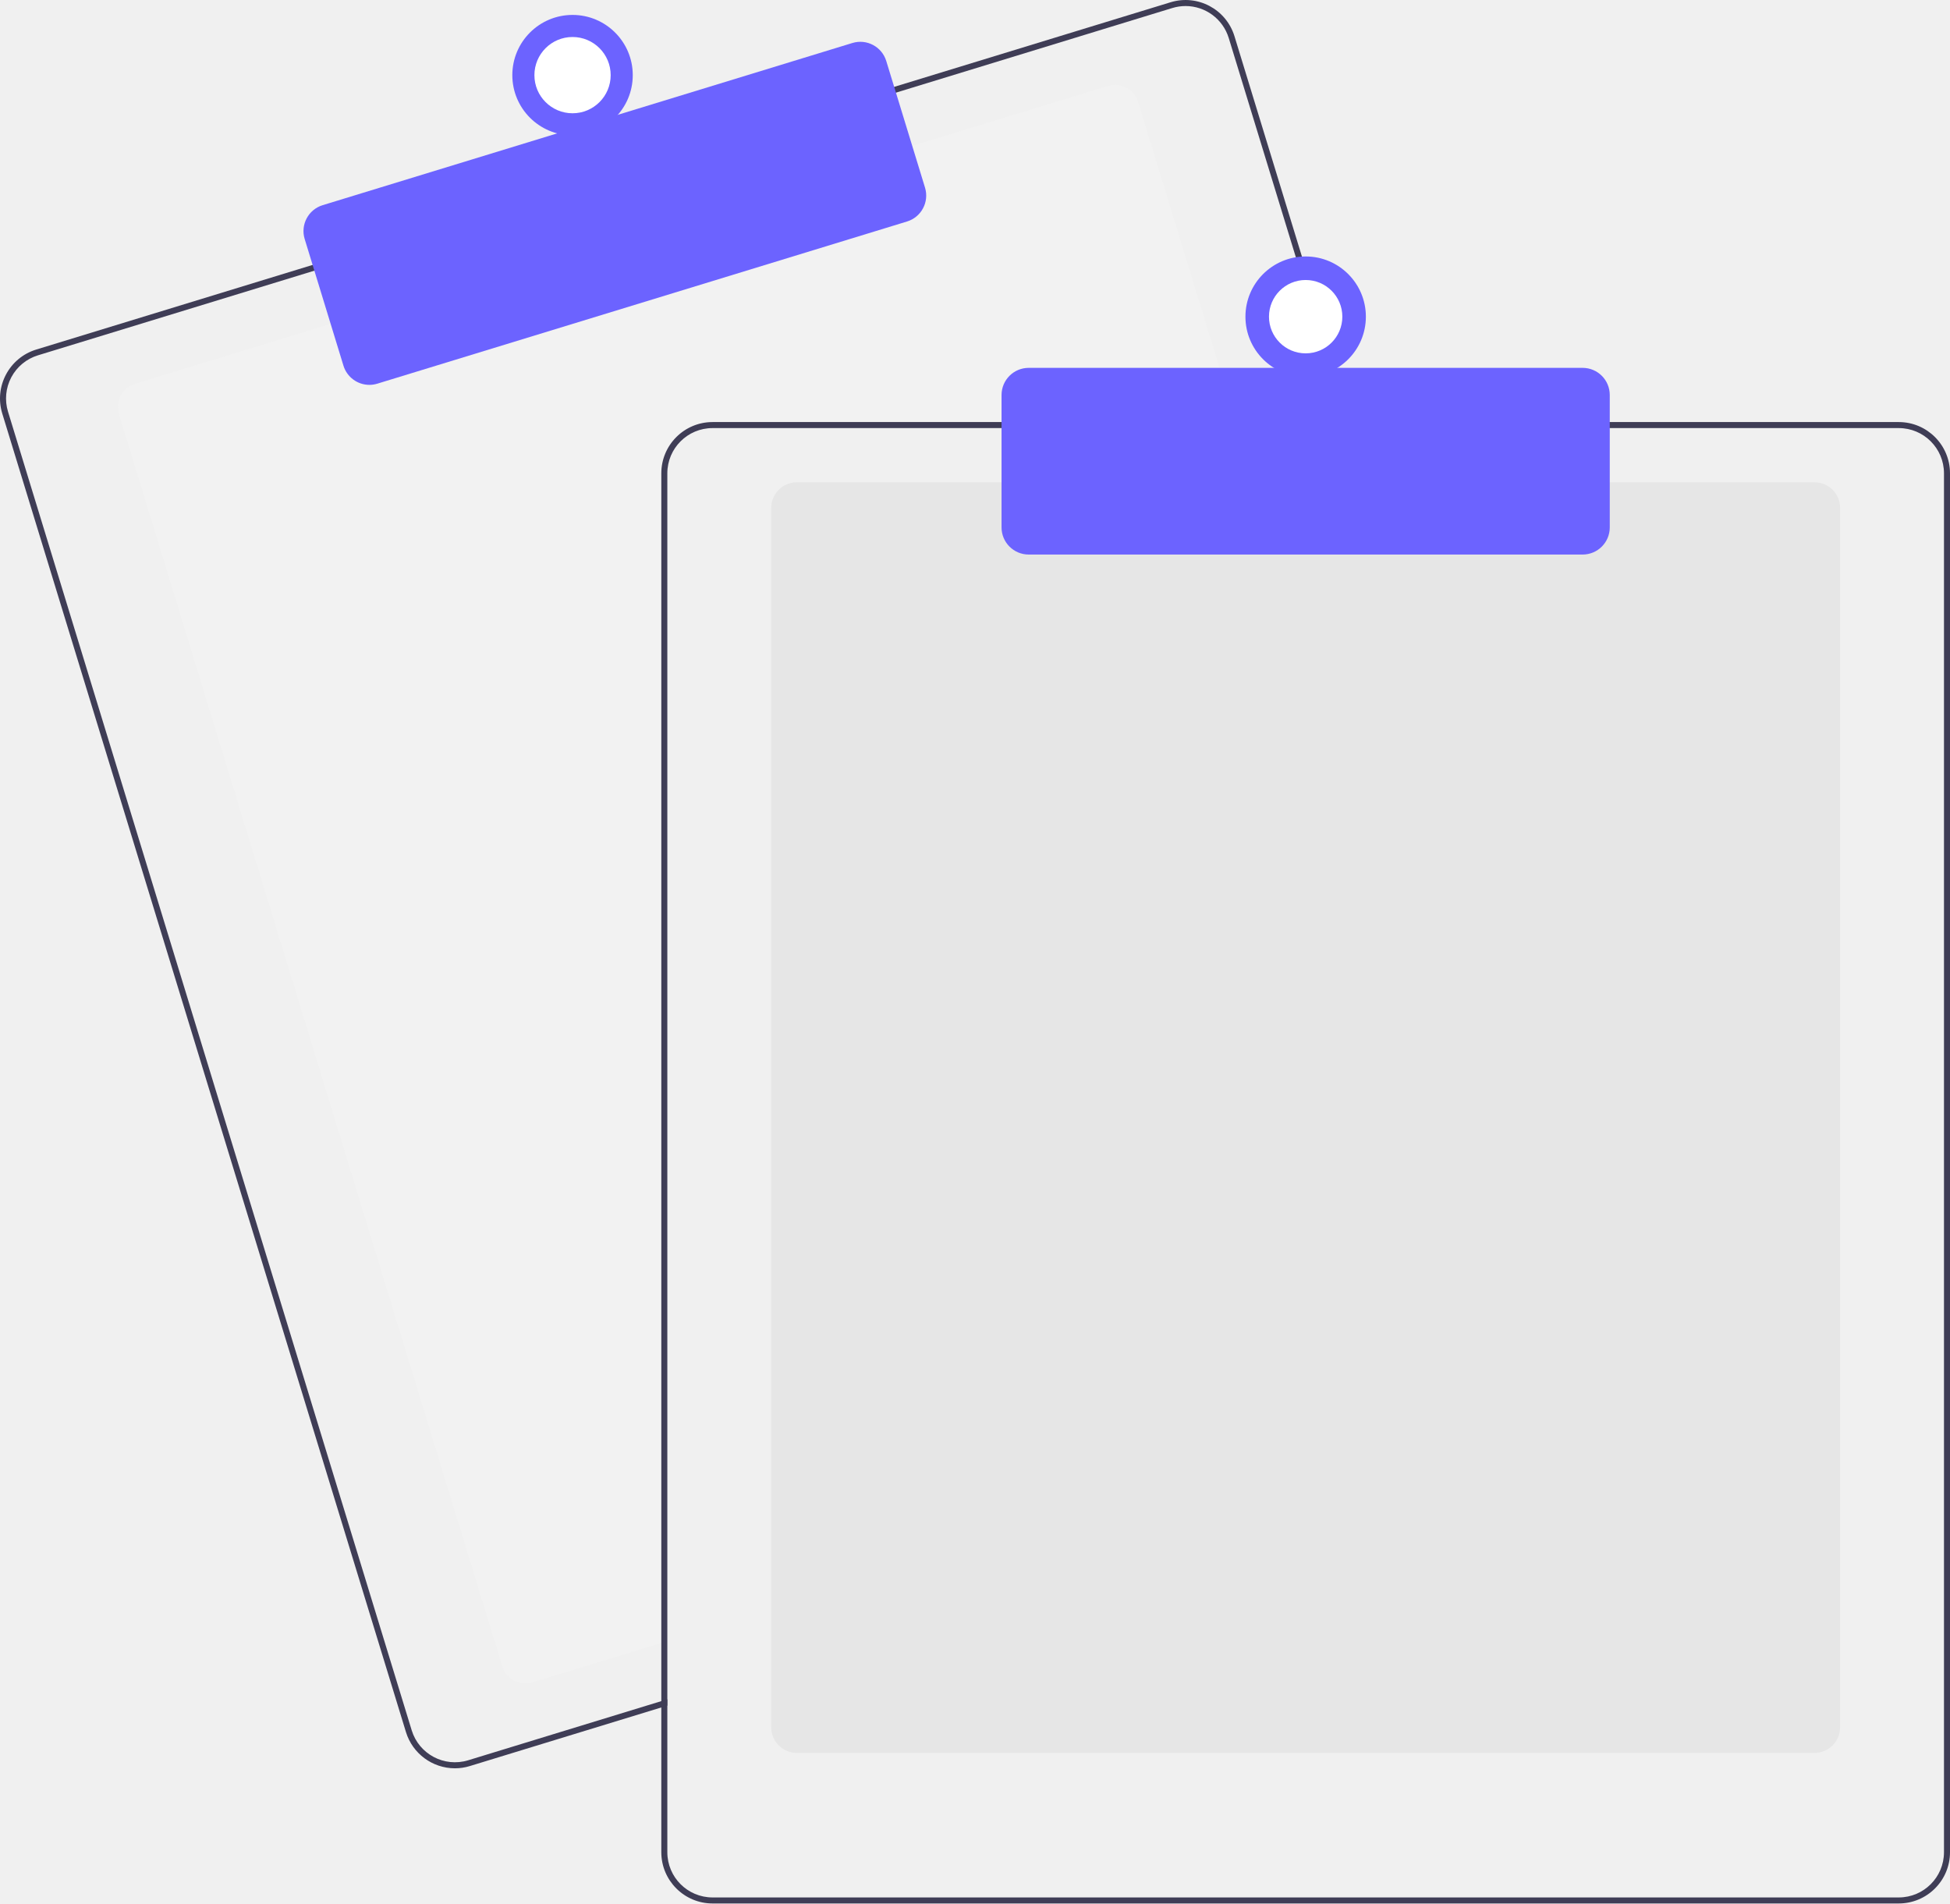
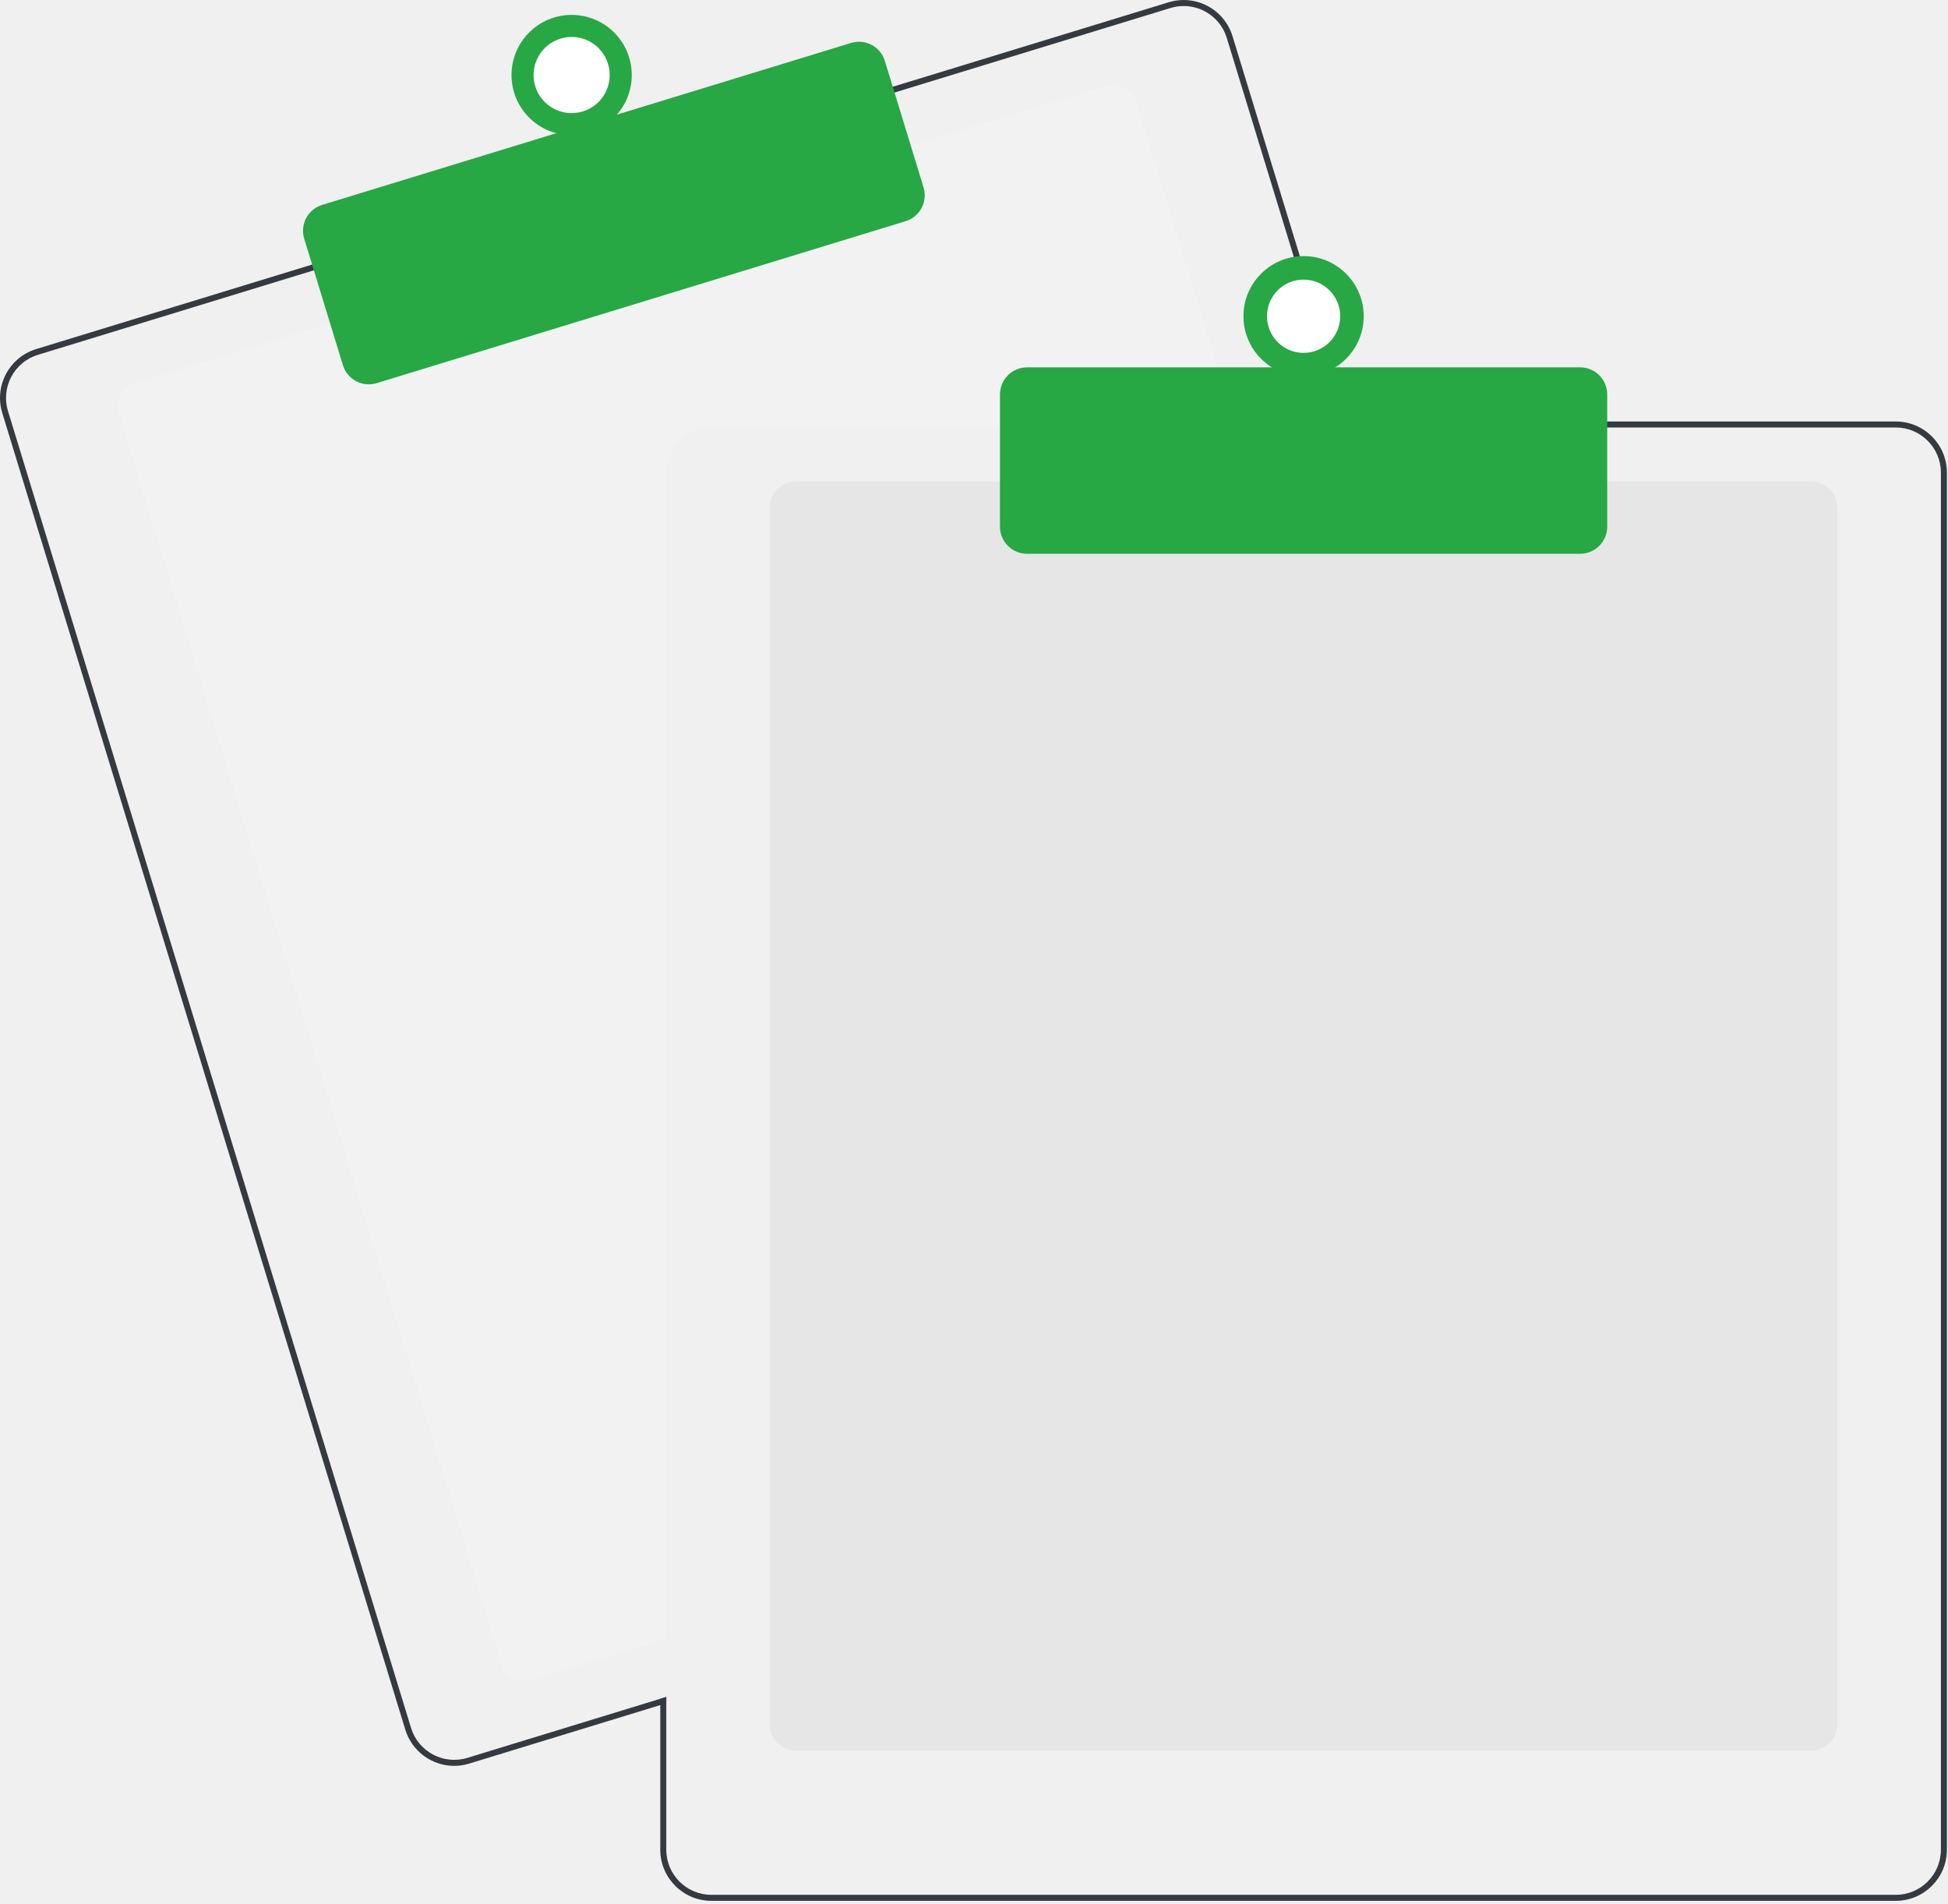
- <svg xmlns="http://www.w3.org/2000/svg" id="b21613c9-2bf0-4d37-bef0-3b193d34fc5d" data-name="Layer 1" width="647.636" height="632.174" viewBox="0 0 647.636 632.174">
-   <path d="M687.328,276.087H512.818a15.018,15.018,0,0,0-15,15v387.85l-2,.61-42.81,13.11a8.007,8.007,0,0,1-9.99-5.31L315.678,271.397a8.003,8.003,0,0,1,5.31-9.99l65.97-20.2,191.25-58.54,65.97-20.2a7.989,7.989,0,0,1,9.99,5.3l32.55,106.32Z" transform="translate(-276.1819 -133.9131)" fill="#f2f2f2" />
-   <path d="M725.408,274.087l-39.23-128.14a16.994,16.994,0,0,0-21.23-11.28l-92.75,28.39L380.958,221.607l-92.75,28.4a17.015,17.015,0,0,0-11.28,21.23l134.08,437.93a17.027,17.027,0,0,0,16.26,12.03,16.789,16.789,0,0,0,4.97-.75l63.58-19.46,2-.62v-2.09l-2,.61-64.17,19.65a15.015,15.015,0,0,1-18.73-9.95l-134.07-437.94a14.979,14.979,0,0,1,9.95-18.73l92.75-28.4,191.24-58.54,92.75-28.4a15.156,15.156,0,0,1,4.41-.66,15.015,15.015,0,0,1,14.32,10.61l39.05,127.56.62,2h2.08Z" transform="translate(-276.1819 -133.9131)" fill="#3f3d56" />
-   <path d="M398.863,261.734a9.016,9.016,0,0,1-8.611-6.367l-12.88-42.072a8.999,8.999,0,0,1,5.971-11.24l175.939-53.864a9.009,9.009,0,0,1,11.241,5.971l12.88,42.072a9.01,9.01,0,0,1-5.971,11.241L401.492,261.339A8.976,8.976,0,0,1,398.863,261.734Z" transform="translate(-276.1819 -133.9131)" fill="#6c63ff" />
-   <circle cx="190.154" cy="24.955" r="20" fill="#6c63ff" />
-   <circle cx="190.154" cy="24.955" r="12.665" fill="#fff" />
-   <path d="M878.818,716.087h-338a8.51,8.51,0,0,1-8.5-8.5v-405a8.51,8.51,0,0,1,8.5-8.5h338a8.51,8.51,0,0,1,8.5,8.5v405A8.51,8.51,0,0,1,878.818,716.087Z" transform="translate(-276.1819 -133.9131)" fill="#e6e6e6" />
-   <path d="M723.318,274.087h-210.5a17.024,17.024,0,0,0-17,17v407.8l2-.61v-407.19a15.018,15.018,0,0,1,15-15H723.938Zm183.5,0h-394a17.024,17.024,0,0,0-17,17v458a17.024,17.024,0,0,0,17,17h394a17.024,17.024,0,0,0,17-17v-458A17.024,17.024,0,0,0,906.818,274.087Zm15,475a15.018,15.018,0,0,1-15,15h-394a15.018,15.018,0,0,1-15-15v-458a15.018,15.018,0,0,1,15-15h394a15.018,15.018,0,0,1,15,15Z" transform="translate(-276.1819 -133.9131)" fill="#3f3d56" />
-   <path d="M801.818,318.087h-184a9.01,9.01,0,0,1-9-9v-44a9.01,9.01,0,0,1,9-9h184a9.01,9.01,0,0,1,9,9v44A9.01,9.01,0,0,1,801.818,318.087Z" transform="translate(-276.1819 -133.9131)" fill="#6c63ff" />
-   <circle cx="433.636" cy="105.174" r="20" fill="#6c63ff" />
-   <circle cx="433.636" cy="105.174" r="12.182" fill="#fff" />
+ <svg xmlns="http://www.w3.org/2000/svg" xmlns:xlink="http://www.w3.org/1999/xlink" width="648px" height="633px" viewBox="0 0 648 633" version="1.1">
+   <defs>
+     <path d="M0 0L647.636 0L647.636 632.174L0 632.174L0 0Z" id="path_1" />
+     <clipPath id="mask_1">
+       <use xlink:href="#path_1" />
+     </clipPath>
+   </defs>
+   <g id="noData">
+     <path d="M0 0L647.636 0L647.636 632.174L0 632.174L0 0Z" id="Background" fill="none" fill-rule="evenodd" stroke="none" />
+     <g clip-path="url(#mask_1)">
+       <path d="M372.001 113.973L197.491 113.973C189.211 113.984 182.501 120.693 182.491 128.973L182.491 516.823L180.491 517.433L137.681 530.543C133.457 531.832 128.987 529.456 127.691 525.233L0.351 109.283C-0.939 105.059 1.437 100.587 5.661 99.293L71.632 79.094L262.881 20.553L328.851 0.353C330.879 -0.271 333.071 -0.063 334.945 0.932C336.819 1.926 338.221 3.625 338.841 5.653L371.391 111.973L372.001 113.973Z" transform="translate(39.14493 28.20038)" id="Shape" fill="#F2F2F2" fill-rule="evenodd" stroke="none" />
+       <path d="M449.225 140.166L409.995 12.026C408.677 7.714 405.699 4.102 401.717 1.987C397.735 -0.129 393.076 -0.575 388.765 0.746L296.015 29.136L104.775 87.686L12.025 116.086C3.054 118.841 -1.993 128.339 0.745 137.316L134.825 575.246C137.018 582.389 143.612 587.268 151.085 587.276C152.77 587.277 154.445 587.024 156.055 586.526L219.635 567.066L221.635 566.446L221.635 564.356L219.635 564.966L155.465 584.616C147.546 587.03 139.168 582.579 136.735 574.666L2.665 136.726C1.496 132.923 1.888 128.81 3.755 125.297C5.621 121.783 8.809 119.156 12.615 117.996L105.365 89.596L296.605 31.056L389.355 2.656C390.784 2.22 392.27 1.997 393.765 1.996C400.348 2.01 406.154 6.312 408.085 12.606L447.135 140.166L447.755 142.166L449.835 142.166L449.225 140.166Z" transform="translate(0.001342773 0.008132935)" id="Shape" fill="#343A40" fill-rule="evenodd" stroke="none" />
+       <path d="M21.886 113.937C17.93 113.934 14.437 111.352 13.275 107.57L0.395 65.499C-0.304 63.216 -0.068 60.75 1.052 58.642C2.172 56.534 4.083 54.957 6.366 54.258L182.305 0.395C187.057 -1.056 192.086 1.616 193.545 6.365L206.426 48.438C207.875 53.19 205.204 58.218 200.455 59.678L24.516 113.542C23.664 113.804 22.777 113.937 21.886 113.937L21.886 113.937Z" transform="translate(100.7947 13.8837)" id="Shape" fill="#28A745" fill-rule="evenodd" stroke="none" />
+       <path d="M0 20C0 8.954 8.954 0 20 0C31.046 0 40 8.954 40 20C40 31.046 31.046 40 20 40C8.954 40 0 31.046 0 20Z" transform="translate(170.1535 4.954651)" id="Circle" fill="#28A745" fill-rule="evenodd" stroke="none" />
+       <path d="M0 12.665C0 5.67 5.67 0 12.665 0C19.659 0 25.329 5.67 25.329 12.665C25.329 19.659 19.659 25.329 12.665 25.329C5.67 25.329 0 19.659 0 12.665Z" transform="translate(177.4889 12.29002)" id="Circle" fill="#FFFFFF" fill-rule="evenodd" stroke="none" />
+       <path d="M346.5 422L8.5 422C3.808 421.995 0.005 418.192 0 413.5L0 8.5C0.005 3.808 3.808 0.005 8.5 0L346.5 0C351.192 0.005 354.995 3.808 355 8.5L355 413.5C354.995 418.192 351.193 421.994 346.5 422L346.5 422Z" transform="translate(256.1365 160.1738)" id="Shape" fill="#E6E6E6" fill-rule="evenodd" stroke="none" />
+       <path d="M227.5 0L17 0C7.617 0.013 0.013 7.617 0 17L0 424.8L2 424.19L2 17C2.01 8.72 8.72 2.01 17 2L228.12 2L227.5 0ZM411 0L17 0C7.617 0.013 0.013 7.617 0 17L0 475C0.013 484.383 7.617 491.987 17 492L411 492C420.383 491.987 427.987 484.383 428 475L428 17C427.987 7.617 420.383 0.013 411 0L411 0ZM426 475C425.99 483.28 419.28 489.99 411 490L17 490C8.72 489.99 2.01 483.28 2 475L2 17C2.01 8.72 8.72 2.01 17 2L411 2C419.28 2.01 425.99 8.72 426 17L426 475Z" transform="translate(219.6362 140.1738)" id="Shape" fill="#343A40" fill-rule="evenodd" stroke="none" />
+       <path d="M193 62L9 62C4.032 61.994 0.006 57.968 0 53L0 9C0.006 4.032 4.032 0.006 9 0L193 0C197.968 0.006 201.994 4.032 202 9L202 53C201.994 57.968 197.968 61.995 193 62L193 62Z" transform="translate(332.6365 122.1738)" id="Shape" fill="#28A745" fill-rule="evenodd" stroke="none" />
+       <path d="M0 20C0 8.954 8.954 0 20 0C31.046 0 40 8.954 40 20C40 31.046 31.046 40 20 40C8.954 40 0 31.046 0 20Z" transform="translate(413.6362 85.17383)" id="Circle" fill="#28A745" fill-rule="evenodd" stroke="none" />
+       <path d="M0 12.182C0 5.454 5.454 0 12.182 0C18.91 0 24.364 5.454 24.364 12.182C24.364 18.91 18.91 24.364 12.182 24.364C5.454 24.364 0 18.91 0 12.182Z" transform="translate(421.4543 92.99194)" id="Circle" fill="#FFFFFF" fill-rule="evenodd" stroke="none" />
+     </g>
+   </g>
</svg>
